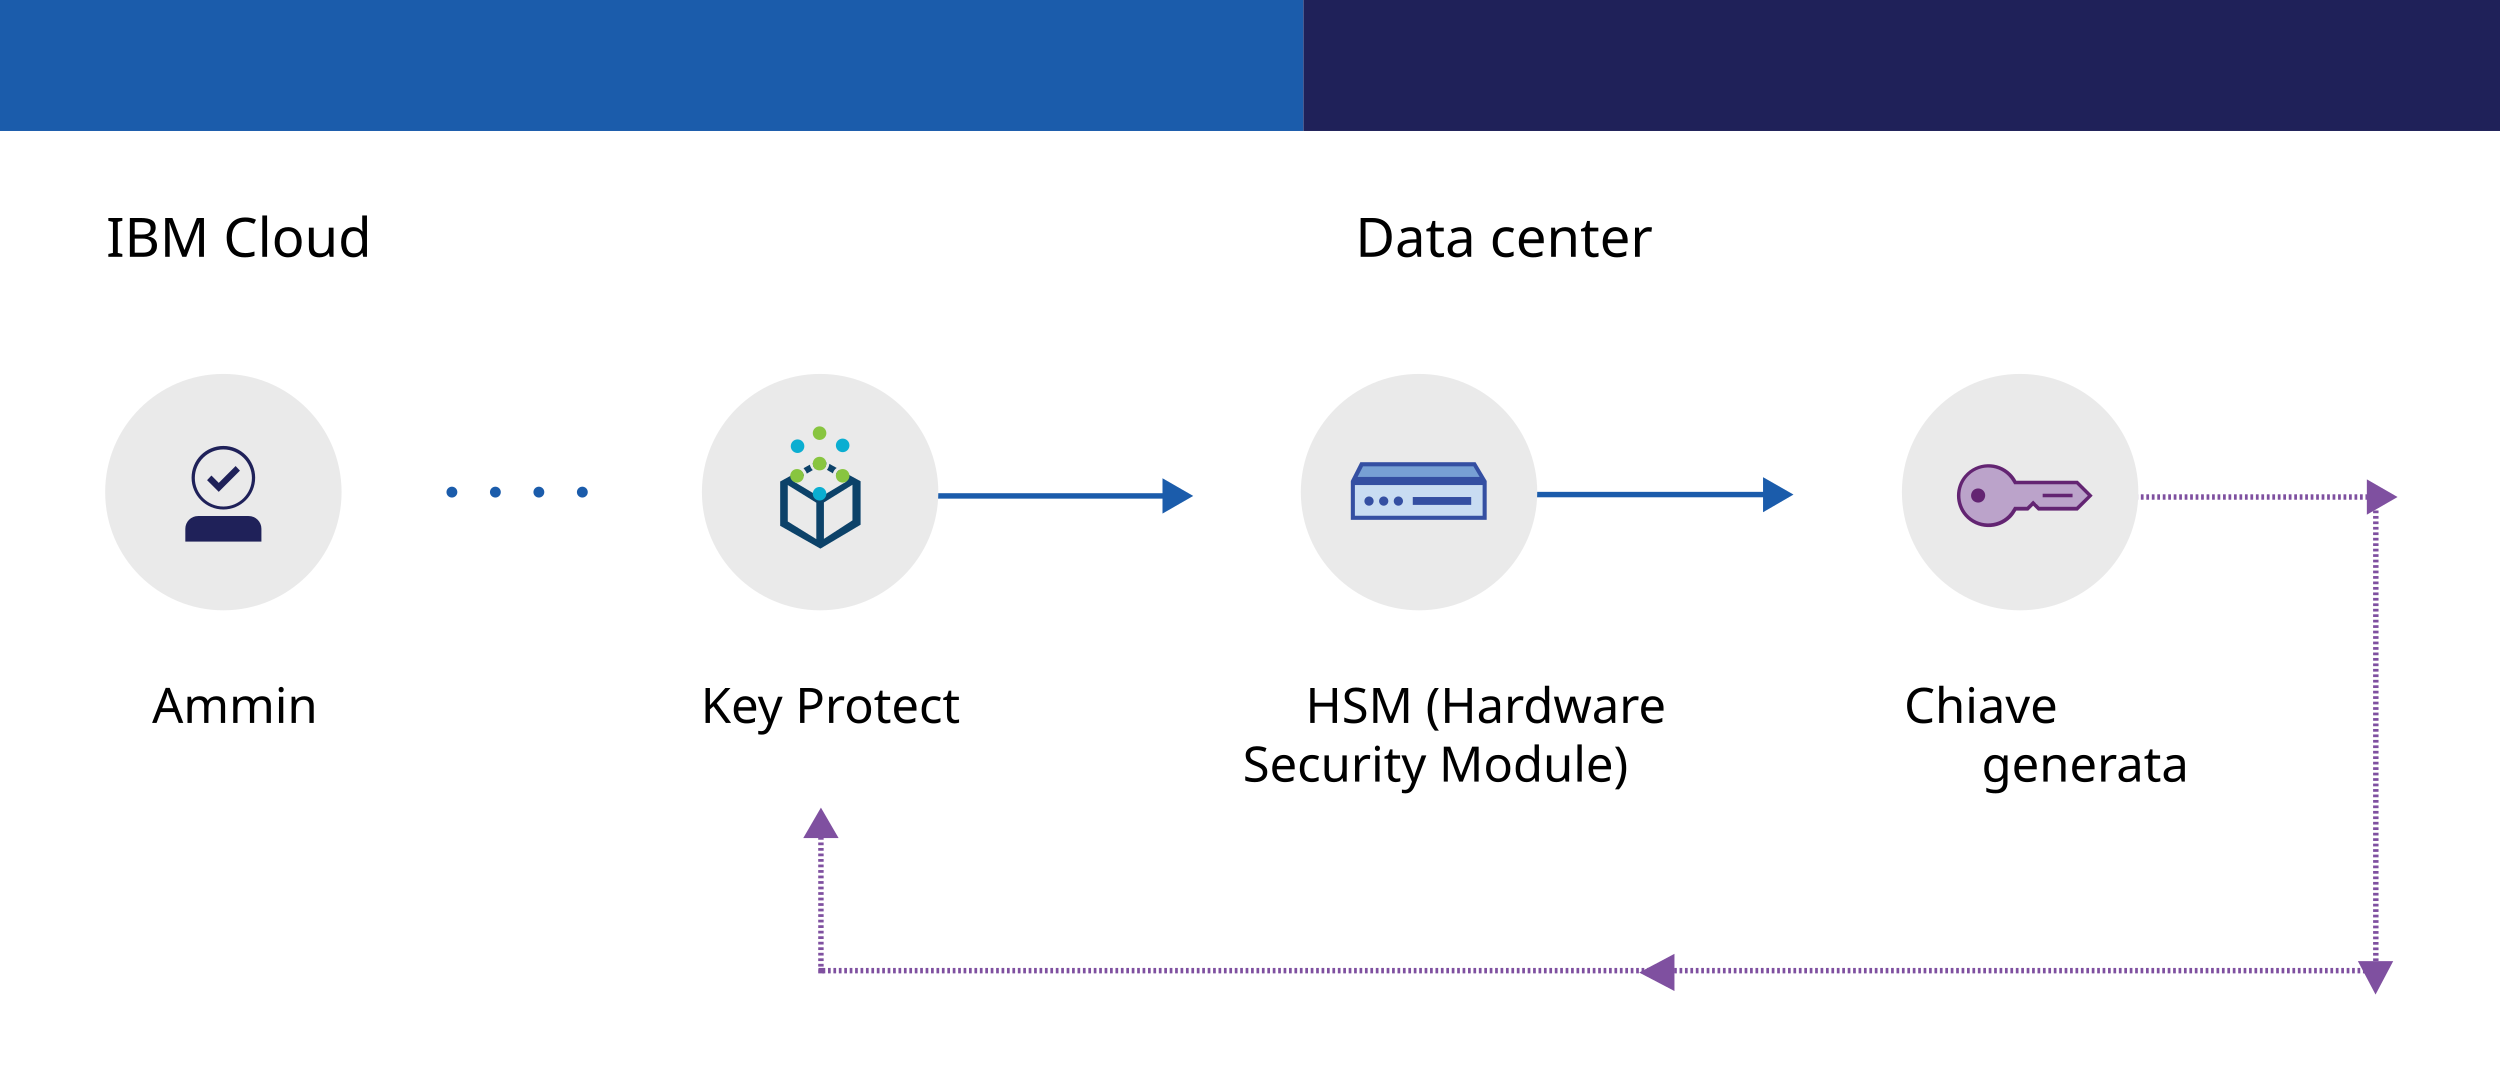
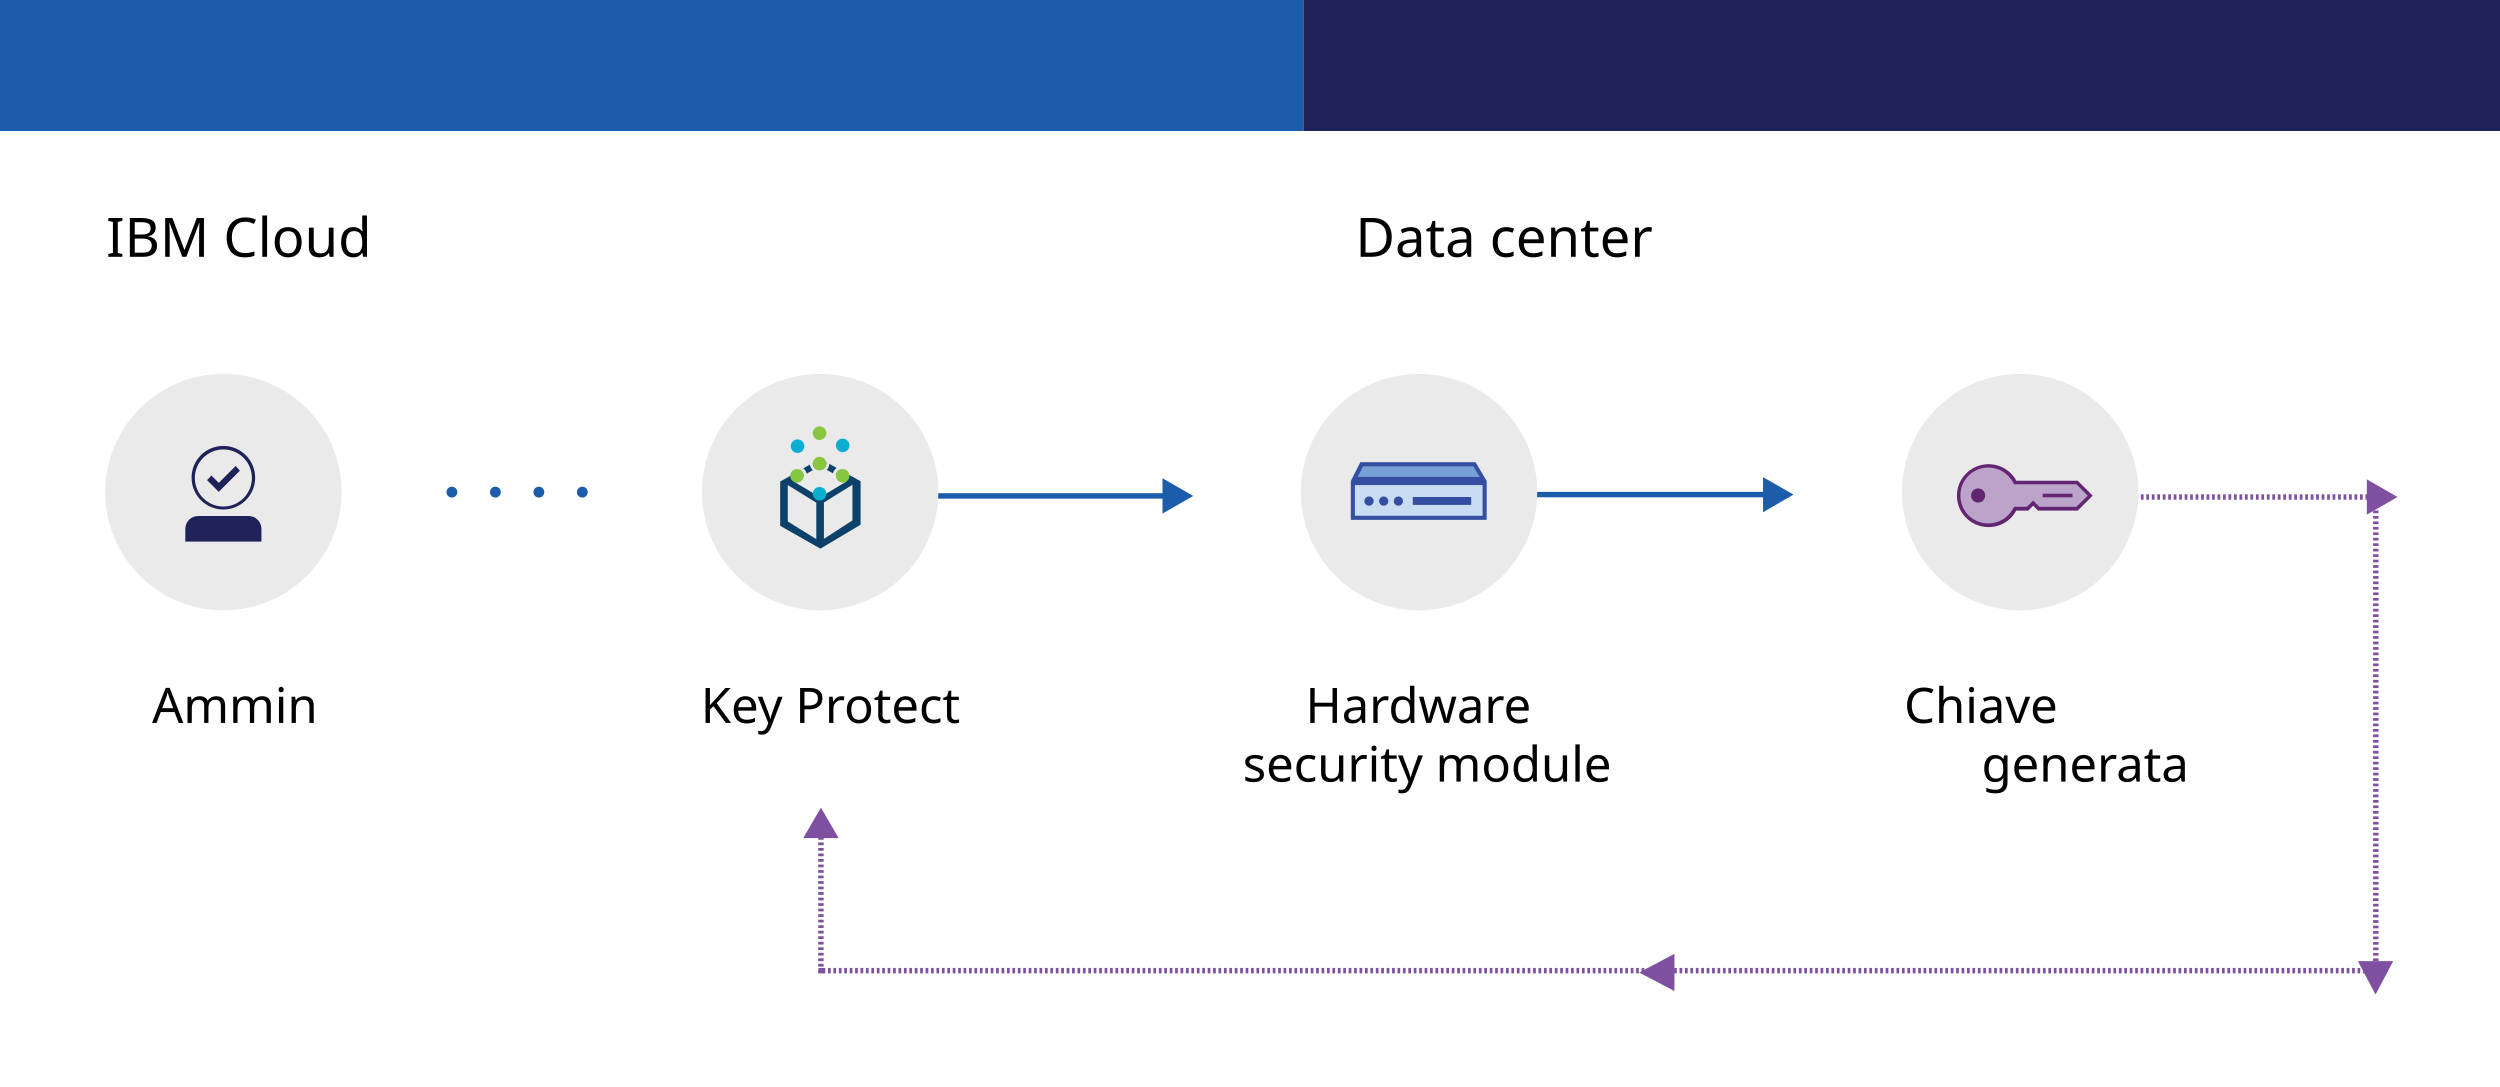
<svg xmlns="http://www.w3.org/2000/svg" xmlns:xlink="http://www.w3.org/1999/xlink" viewBox="0 0 920 400">
  <style>.st0{fill:none;stroke:#7f50a0;stroke-width:2;stroke-miterlimit:10}.st4{fill:#7f50a0}.st5,.st7{fill:none;stroke:#1b5cab;stroke-miterlimit:10}.st5{stroke-linecap:round;stroke-width:4}.st7{stroke-width:2}.st8{fill:#1b5cab}.st10{fill:#eaeaea}.st11{fill:#0c4269}.st12{fill:#0baed1}.st13{fill:#88c540}.st14{fill:none}.st16{fill:#344fa2}.st22{clip-path:url(#SVGID_6_);fill:#632472}.st23{fill:#1f2159}.st24{font-family:'IBMPlexSans-SemiBold'}.st25{font-size:20px}.st26{font-family:'IBMPlexSans'}.st27{font-size:18px}</style>
  <switch>
    <g>
      <g id="Visual_elements">
        <g id="XMLID_39_">
          <path class="st0" d="M302.1 306.5v.5" />
          <path fill="none" stroke="#7f50a0" stroke-width="2" stroke-miterlimit="10" stroke-dasharray="1.015,1.015" d="M302.1 308v48.2" />
          <path class="st0" d="M302.1 356.7v.5h-.9.5" />
          <path fill="none" stroke="#7f50a0" stroke-width="2" stroke-miterlimit="10" stroke-dasharray=".998,.998" d="M302.7 357.2h570.6" />
          <path class="st0" d="M873.8 357.2h.5v-.5" />
          <path fill="none" stroke="#7f50a0" stroke-width="2" stroke-miterlimit="10" stroke-dasharray="1.005,1.005" d="M874.3 355.7V183.3" />
          <path class="st0" d="M874.3 182.8v-.5" />
          <path class="st4" d="M295.6 308.4l6.5-11.2 6.5 11.2z" />
        </g>
        <path class="st5" d="M150.3 181.1" />
        <path fill="none" stroke="#1b5cab" stroke-width="4" stroke-linecap="round" stroke-miterlimit="10" stroke-dasharray="0,16" d="M166.3 181.1h56" />
        <path class="st5" d="M230.3 181.1" />
        <path class="st7" d="M339.1 182.5h90.6" />
        <path class="st8" d="M427.8 189l11.3-6.5-11.3-6.5z" />
        <path class="st7" d="M560 182h90.6" />
        <path class="st8" d="M648.8 188.5L660 182l-11.2-6.4z" />
        <path class="st0" d="M782.3 182.9h.5" />
        <path fill="none" stroke="#7f50a0" stroke-width="2" stroke-miterlimit="10" stroke-dasharray="1.008,1.008" d="M783.8 182.9h88.1" />
        <path class="st0" d="M872.4 182.9h.5" />
        <path class="st4" d="M871 189.4l11.3-6.5-11.3-6.5z" />
        <g id="XMLID_222_">
          <g id="XMLID_60_">
            <circle id="XMLID_65_" class="st10" cx="82.2" cy="181.1" r="43.5" />
          </g>
        </g>
        <g id="XMLID_70_">
          <g id="XMLID_233_">
            <g id="XMLID_206_">
              <circle id="XMLID_207_" class="st10" cx="301.8" cy="181.1" r="43.5" />
            </g>
          </g>
        </g>
        <g id="XMLID_241_">
          <g id="XMLID_239_">
            <g id="XMLID_18_">
              <circle id="XMLID_23_" class="st10" cx="522.2" cy="181.1" r="43.5" />
            </g>
          </g>
        </g>
        <g id="XMLID_292_">
          <circle id="XMLID_293_" class="st10" cx="743.4" cy="181.1" r="43.5" />
        </g>
        <g id="XMLID_170_">
          <g id="XMLID_186_">
            <g id="XMLID_200_">
              <path id="XMLID_202_" class="st11" d="M309 172.9c-.8.4-1.3 1.2-1.4 2l3.9 2.3-9.7 5.8-9.7-5.8 3.7-2.1c-.1-.8-.6-1.6-1.3-2l-7.4 4.1v16.3l14.8 8.4 14.8-8.8v-16l-7.7-4.2zm-8.6 25.5l-10.5-6.5v-13.4l10.5 6.5v13.4zm13.3-6.9l-10.5 6.8v-13.4l10.5-6.5v13.1z" />
              <path id="XMLID_201_" class="st11" d="M307.9 172.2l-2.7-1.5c-.1.8-.4 1.6-.9 2.2l2.2 1.3c.2-.8.7-1.5 1.4-2z" />
            </g>
            <path id="XMLID_199_" class="st11" d="M299.1 170.4v.1c0 .8.4 1.5.9 2l1.8-1 1.5.8c.5-.4.8-1.1.8-1.8 0-.1 0-.4-.1-.5l-2.1-1.2-2.8 1.6z" />
            <path id="XMLID_198_" class="st11" d="M296.9 174.3l2.2-1.3c-.6-.6-.9-1.3-1.1-2l-2.3 1.3c.5.6 1 1.3 1.2 2z" />
            <circle id="XMLID_197_" class="st12" cx="301.6" cy="181.7" r="2.5" />
            <circle id="XMLID_196_" class="st13" cx="301.6" cy="159.4" r="2.5" />
            <g id="XMLID_194_">
              <circle id="XMLID_195_" class="st13" cx="310.1" cy="175.1" r="2.5" />
            </g>
            <g id="XMLID_192_">
              <circle id="XMLID_193_" class="st13" cx="293.3" cy="175.1" r="2.5" />
            </g>
            <circle id="XMLID_191_" class="st12" cx="310.1" cy="163.9" r="2.5" />
            <circle id="XMLID_190_" class="st12" cx="293.5" cy="164.2" r="2.5" />
            <path id="XMLID_189_" class="st14" d="M312.5 175.1c0-1.5-1-2.5-2.5-2.5v4.9c1.5.1 2.5-1.1 2.5-2.4z" />
            <path id="XMLID_188_" class="st14" d="M307.6 175.1c0 1.5 1 2.5 2.5 2.5v-4.9c-1.3 0-2.5 1-2.5 2.4z" />
            <path id="XMLID_187_" class="st13" d="M301.6 168.1c-1.3 0-2.5 1-2.5 2.5s1 2.5 2.5 2.5 2.5-1 2.5-2.5-1.1-2.5-2.5-2.5z" />
          </g>
        </g>
        <g id="XMLID_153_">
          <g id="XMLID_118_">
            <path fill="#c8dcf2" d="M497.9 177.8h48.5v12.8h-48.5z" />
            <path class="st16" d="M545.6 178.5v11.3h-47v-11.3h47m1.5-1.5h-50v14.3h50V177z" />
          </g>
          <g id="XMLID_119_">
            <path id="XMLID_120_" class="st16" d="M519.9 182.9h21.5v2.9h-21.5z" />
            <circle id="XMLID_122_" class="st16" cx="514.6" cy="184.4" r="1.7" />
            <circle id="XMLID_128_" class="st16" cx="509.2" cy="184.4" r="1.7" />
            <circle id="XMLID_121_" class="st16" cx="503.8" cy="184.4" r="1.7" />
          </g>
          <path fill="#77a0d4" d="M498.4 176.3l2.7-5.4h41.5l3.2 5.4z" />
          <path class="st16" d="M542.2 171.6l2.3 3.9h-44.9l2-3.9h40.6m.8-1.5h-42.4l-3.5 6.9h50l-4.1-6.9z" />
        </g>
        <g id="Root_key">
          <defs>
            <path id="SVGID_1_" d="M720.1 170.7h50V194h-50z" />
          </defs>
          <clipPath id="SVGID_2_">
            <use xlink:href="#SVGID_1_" overflow="visible" />
          </clipPath>
          <g clip-path="url(#SVGID_2_)">
            <defs>
              <path id="SVGID_3_" d="M720.1 170.7h50V194h-50z" />
            </defs>
            <clipPath id="SVGID_4_">
              <use xlink:href="#SVGID_3_" overflow="visible" />
            </clipPath>
            <g clip-path="url(#SVGID_4_)">
              <defs>
                <path id="SVGID_5_" d="M720.1 170.7h50V194h-50z" />
              </defs>
              <clipPath id="SVGID_6_">
                <use xlink:href="#SVGID_5_" overflow="visible" />
              </clipPath>
              <g opacity=".65" clip-path="url(#SVGID_6_)">
                <defs>
                  <path id="SVGID_7_" d="M720.7 171.2h48.1v21.7h-48.1z" />
                </defs>
                <clipPath id="SVGID_8_">
                  <use xlink:href="#SVGID_7_" overflow="visible" />
                </clipPath>
                <path d="M764.1 177.4h-22.8c-1.7-3.7-5.5-6.2-9.8-6.2-6 0-10.9 4.9-10.9 10.9s4.9 10.9 10.9 10.9c4.3 0 8.1-2.5 9.8-6.2h5.7v-1.6H749.4v1.6h14.7l4.7-4.7-4.7-4.7z" clip-path="url(#SVGID_8_)" fill="#a27db8" />
              </g>
              <path class="st22" d="M764.6 176.9H742c-.5-1-1.2-1.9-2-2.7-4.7-4.7-12.5-4.5-17 .6-3.8 4.3-3.8 10.9 0 15.2 4.5 5.1 12.3 5.3 17 .6.8-.8 1.5-1.8 2-2.7h4.4l1.8-1.8 1.8 1.8h14.6l5.5-5.5-5.5-5.5zm-.5 9.6h-13.6l-1.4-1.4-.9-.9-.9.9-1.4 1.4h-4.7l-.4.7c-.5.9-1.1 1.7-1.8 2.4-4.2 4.2-11.2 4-15.1-.5-3.3-3.9-3.3-9.7 0-13.5 4-4.6 10.9-4.7 15.1-.5.7.7 1.3 1.5 1.8 2.4l.4.7H764.1l4.2 4.2-4.2 4.1z" />
              <path class="st22" d="M729.8 180.5c1 1 1 2.6 0 3.7-1 1-2.6 1-3.7 0-1-1-1-2.6 0-3.7 1-1 2.7-1 3.7 0M751.7 181.7h11v1.3h-11z" />
            </g>
          </g>
        </g>
        <g>
          <path class="st23" d="M82.2 187.5c6.4 0 11.7-5.2 11.7-11.7 0-6.4-5.2-11.7-11.7-11.7s-11.7 5.2-11.7 11.7c0 6.5 5.3 11.7 11.7 11.7zm0-22.1c5.8 0 10.5 4.7 10.5 10.5s-4.7 10.5-10.5 10.5-10.5-4.7-10.5-10.5 4.7-10.5 10.5-10.5zm9.3 24.5H72.9c-2.6 0-4.7 2.1-4.7 4.7v4.7h28v-4.7c0-2.6-2.1-4.7-4.7-4.7z" />
          <path class="st23" d="M88.3 173.2l-1.6-1.7-6.2 6.2-2.7-2.7-1.6 1.7 4.3 4.3 7.8-7.8z" />
        </g>
        <path id="XMLID_76_" class="st4" d="M874.2 366l6.5-12.3h-13z" />
        <path id="XMLID_99_" class="st4" d="M603.2 357.9l13 6.8V351z" />
        <path id="XMLID_32_" class="st23" d="M479.6 0H920v48.2H479.6z" />
        <path id="XMLID_271_" class="st8" d="M-.4 0h480v48.2H-.4z" />
      </g>
      <g id="Text">
        <text id="IBM_Cloud_1_" transform="translate(39.07 94.502)" class="st24 st25">IBM Cloud</text>
        <text id="XMLID_14_" transform="translate(480.428 266.034)">
-           <tspan x="0" y="0" class="st26 st27">HSM (Hardware </tspan>
-           <tspan x="-23.1" y="21.6" class="st26 st27">Security Module)</tspan>
+           <tspan x="0" y="0" class="st26 st27">Hardware </tspan>
+           <tspan x="-23.1" y="21.6" class="st26 st27">security module</tspan>
        </text>
        <text id="XMLID_13_" transform="translate(257.893 266.034)" class="st26 st27">Key Protect</text>
        <text id="XMLID_10_" transform="translate(55.968 266.034)" class="st26 st27">Ammin</text>
        <text id="XMLID_3_" transform="translate(498.778 94.503)" class="st24 st25">Data center</text>
        <text id="XMLID_1_" transform="translate(700.715 266.034)">
-           <tspan x="0" y="0" class="st26 st27">Chiave</tspan>
+           <tspan x="0" y="0" class="st26 st27">Chiave </tspan>
          <tspan x="28.5" y="21.6" class="st26 st27">generata</tspan>
        </text>
      </g>
    </g>
  </switch>
</svg>
